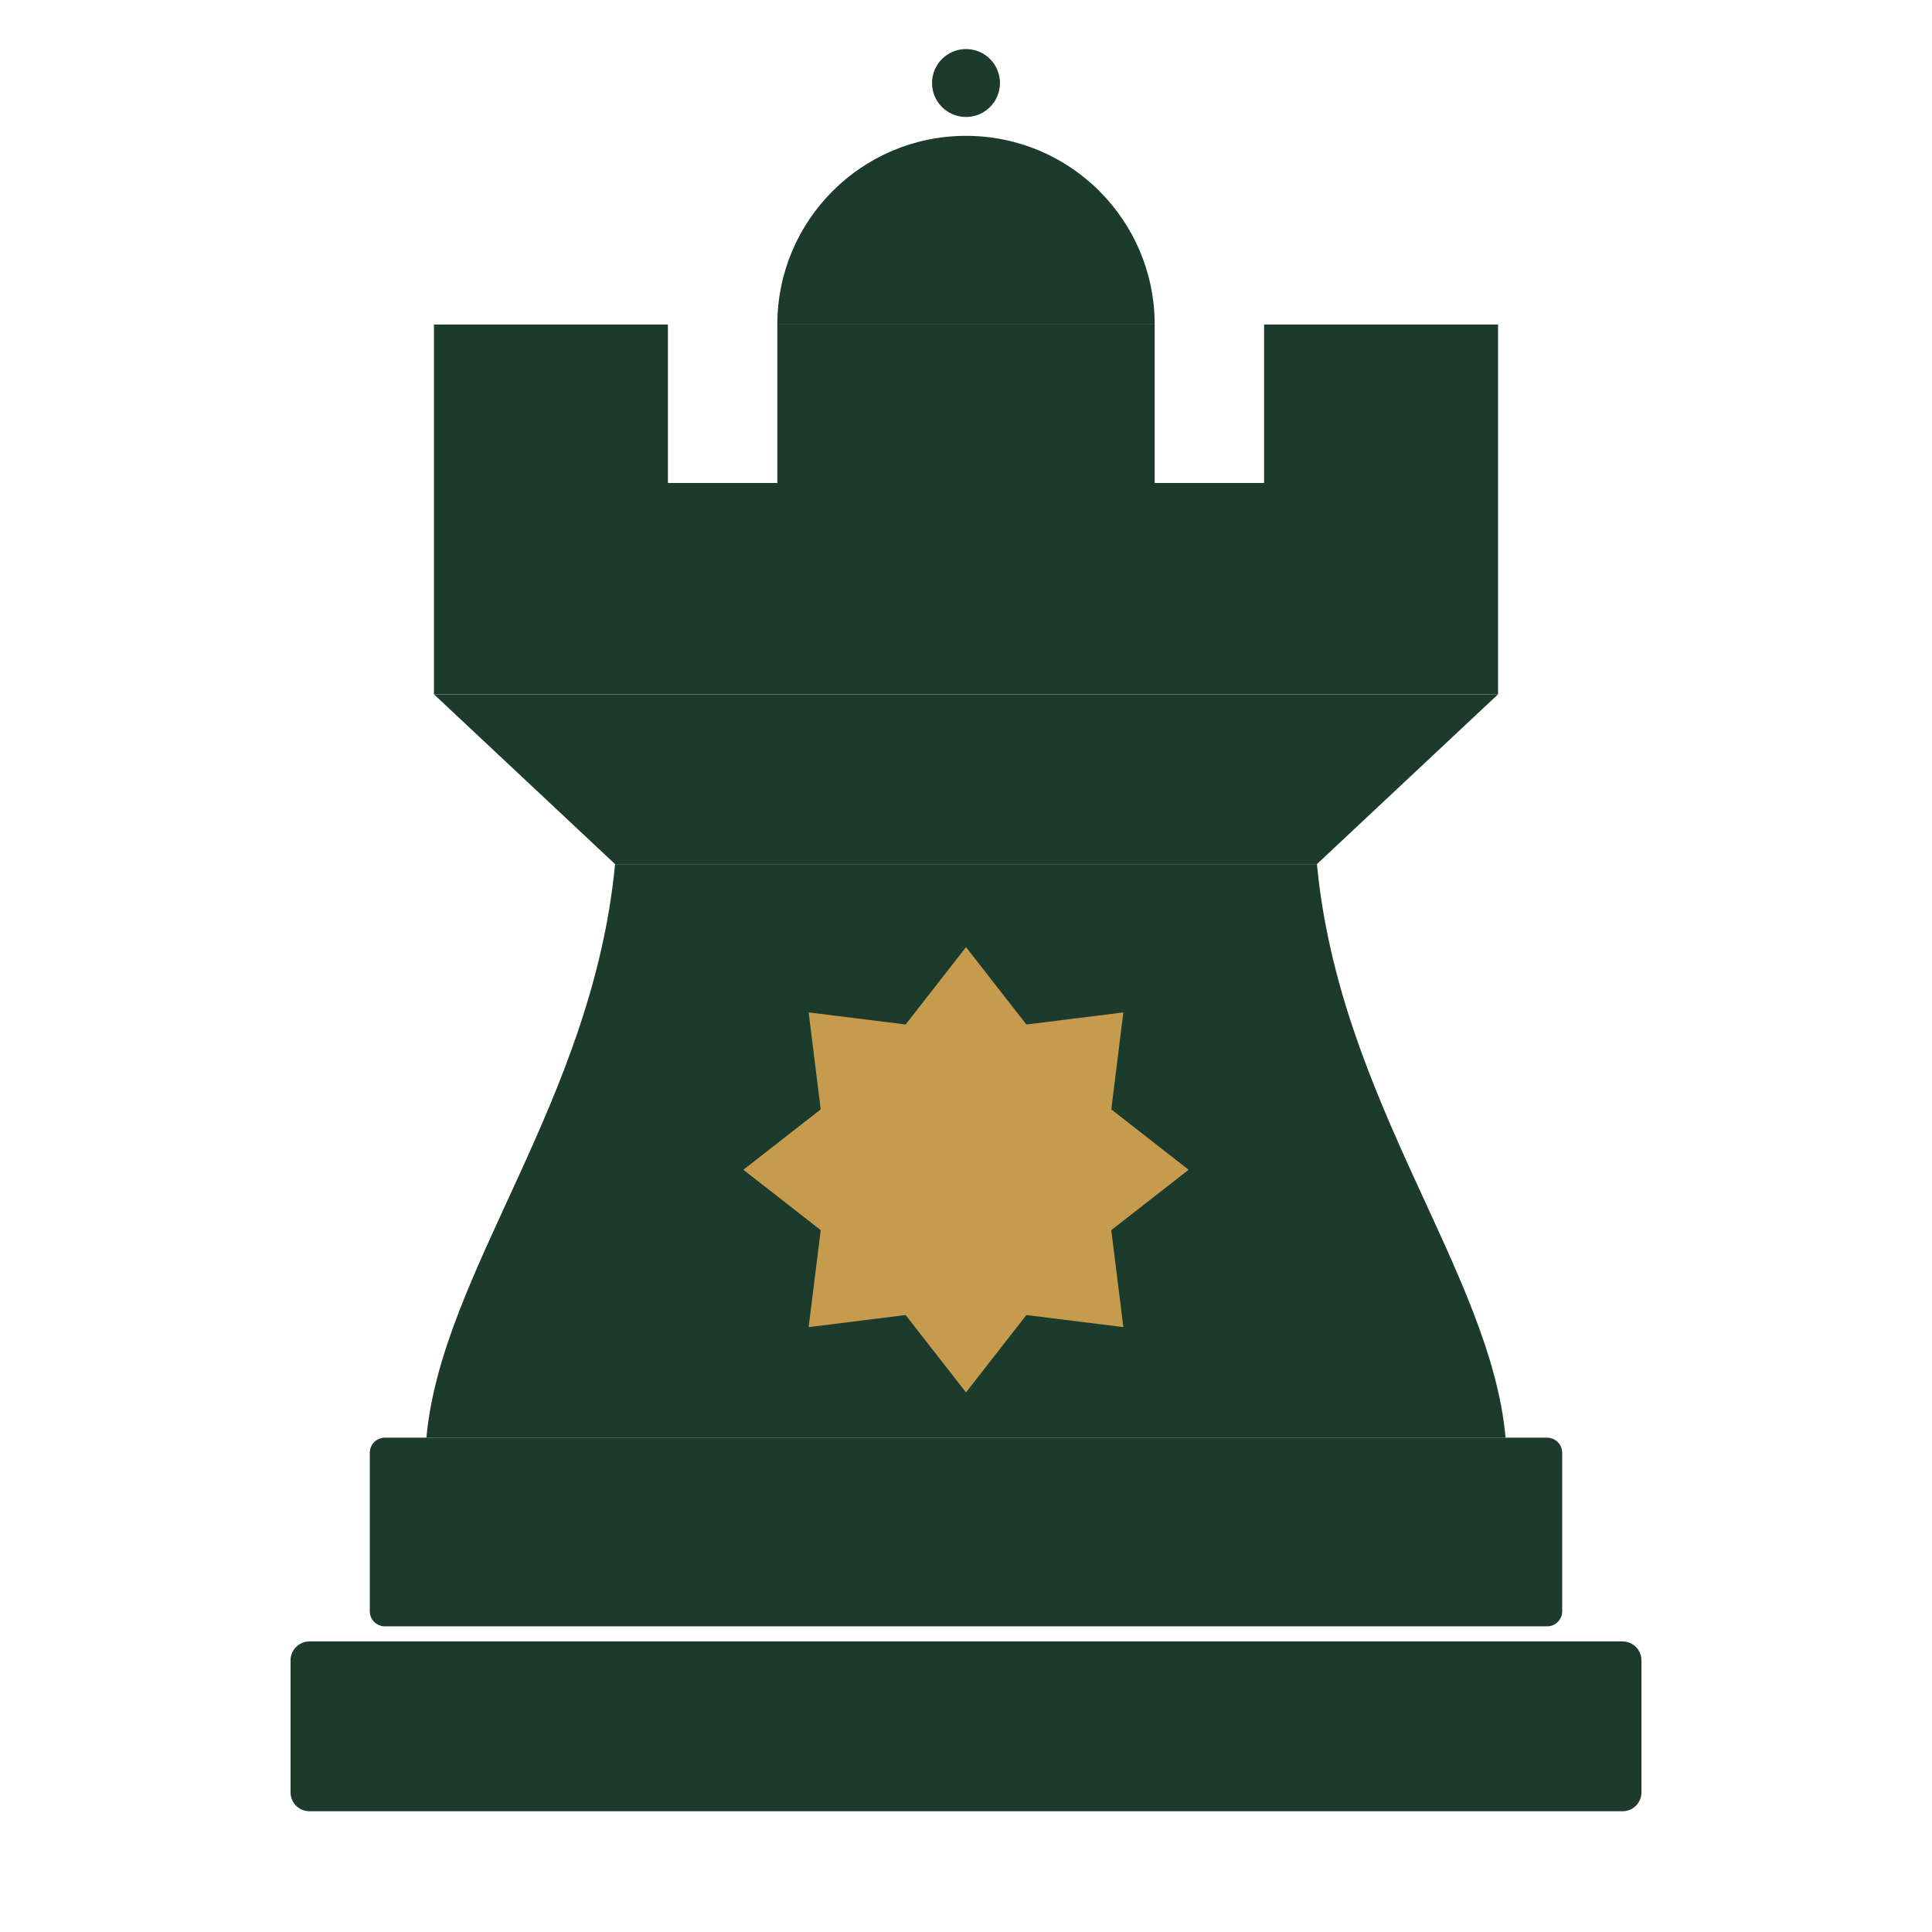
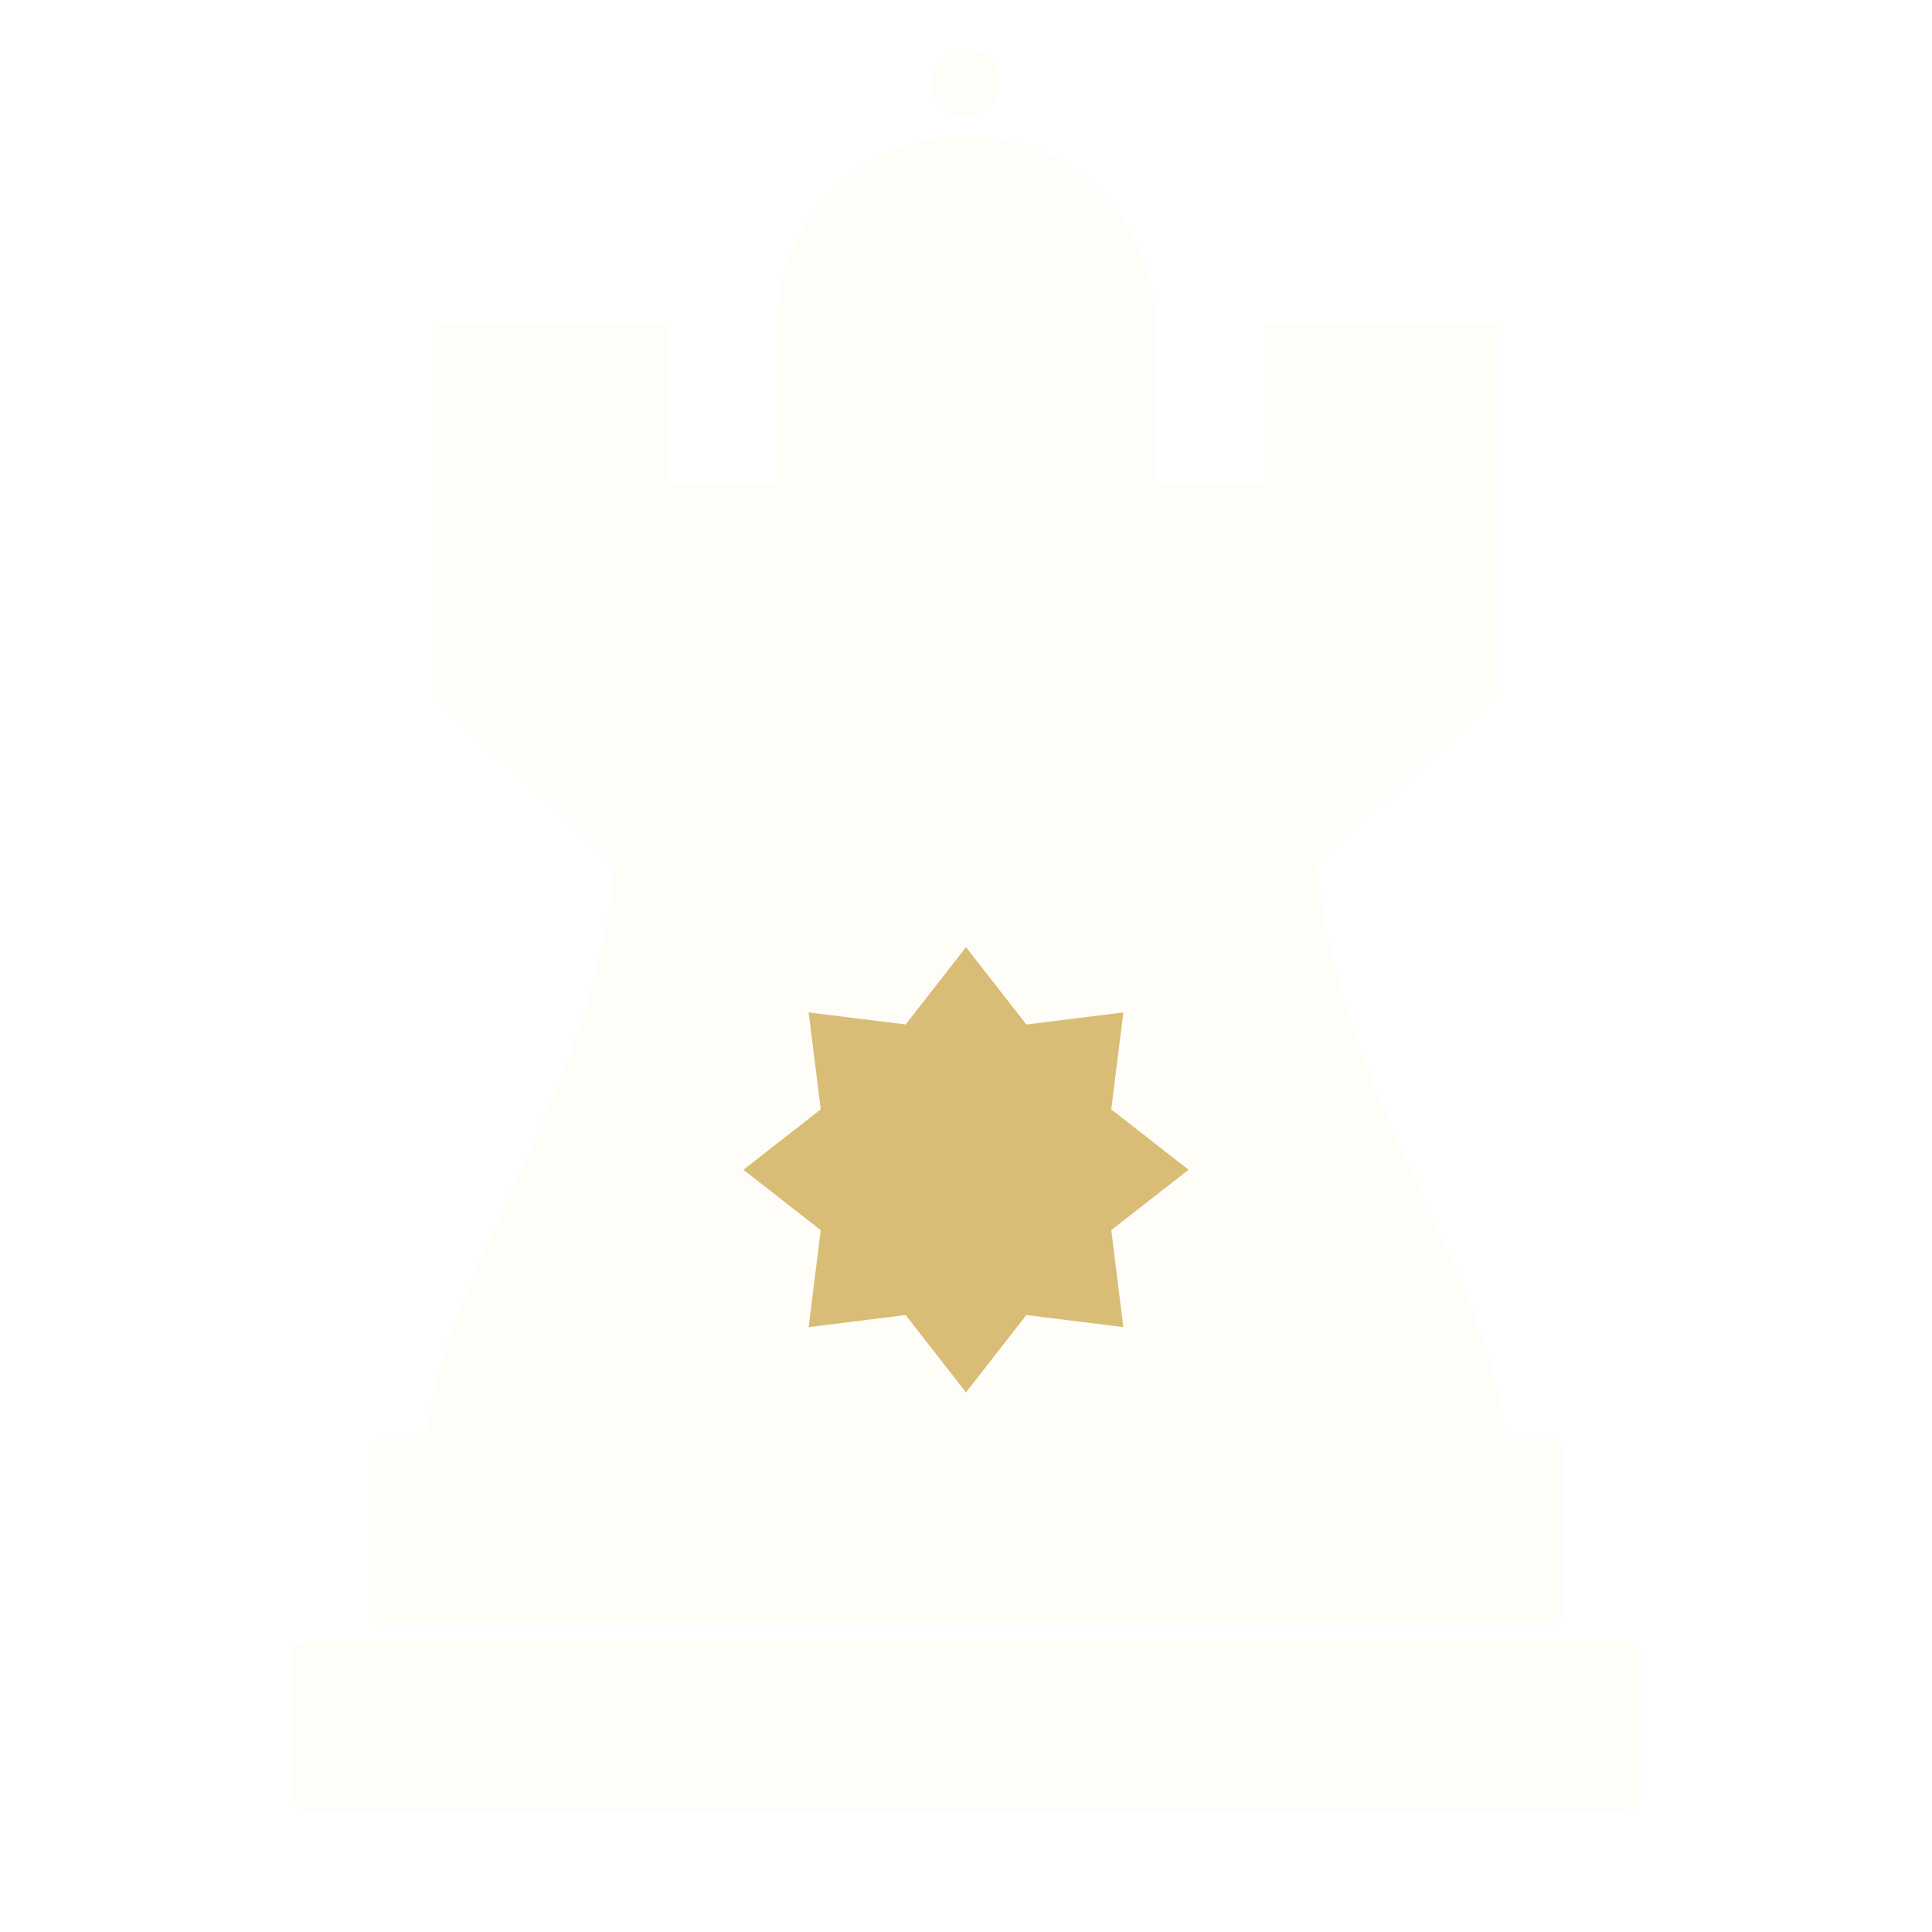
<svg xmlns="http://www.w3.org/2000/svg" viewBox="0 0 512 512" role="img" aria-label="Mogador Chess Club">
-   <style>
-     .ink { fill: #1d3b2c; }
-     @media (prefers-color-scheme: dark) { .ink { fill: #fffdf7; } }
-   </style>
-   <g class="ink" fill="#1d3b2c">
+   <g fill="#fffdf7">
    <circle cx="256" cy="22" r="9" />
    <path d="M 206 86 a 50 50 0 0 1 100 0 z" />
    <path d="M 115 86 H 177 V 128 H 206 V 86              H 306 V 128 H 335 V 86 H 397              V 184 H 115 Z" />
    <path d="M 115 184 H 397 L 349 229 H 163 Z" />
    <path d="M 163 229              C 157 292 117 337 113 381              H 399              C 395 337 355 292 349 229 Z" />
    <rect x="98" y="381" width="316" height="50" rx="4" />
    <rect x="77" y="435" width="358" height="45" rx="5" />
  </g>
-   <polygon fill="#c69b4e" points="256.0,251.0 272.0,271.5 297.7,268.3 294.5,294.0 315.0,310.0 294.5,326.0 297.7,351.7 272.0,348.5 256.0,369.0 240.0,348.5 214.3,351.7 217.5,326.0 197.0,310.0 217.5,294.0 214.3,268.3 240.0,271.5" />
+   <polygon fill="#d9bd77" points="256.0,251.0 272.0,271.5 297.7,268.3 294.5,294.0 315.0,310.0 294.5,326.0 297.7,351.7 272.0,348.5 256.0,369.0 240.0,348.5 214.3,351.7 217.5,326.0 197.0,310.0 217.5,294.0 214.3,268.3 240.0,271.5" />
</svg>
